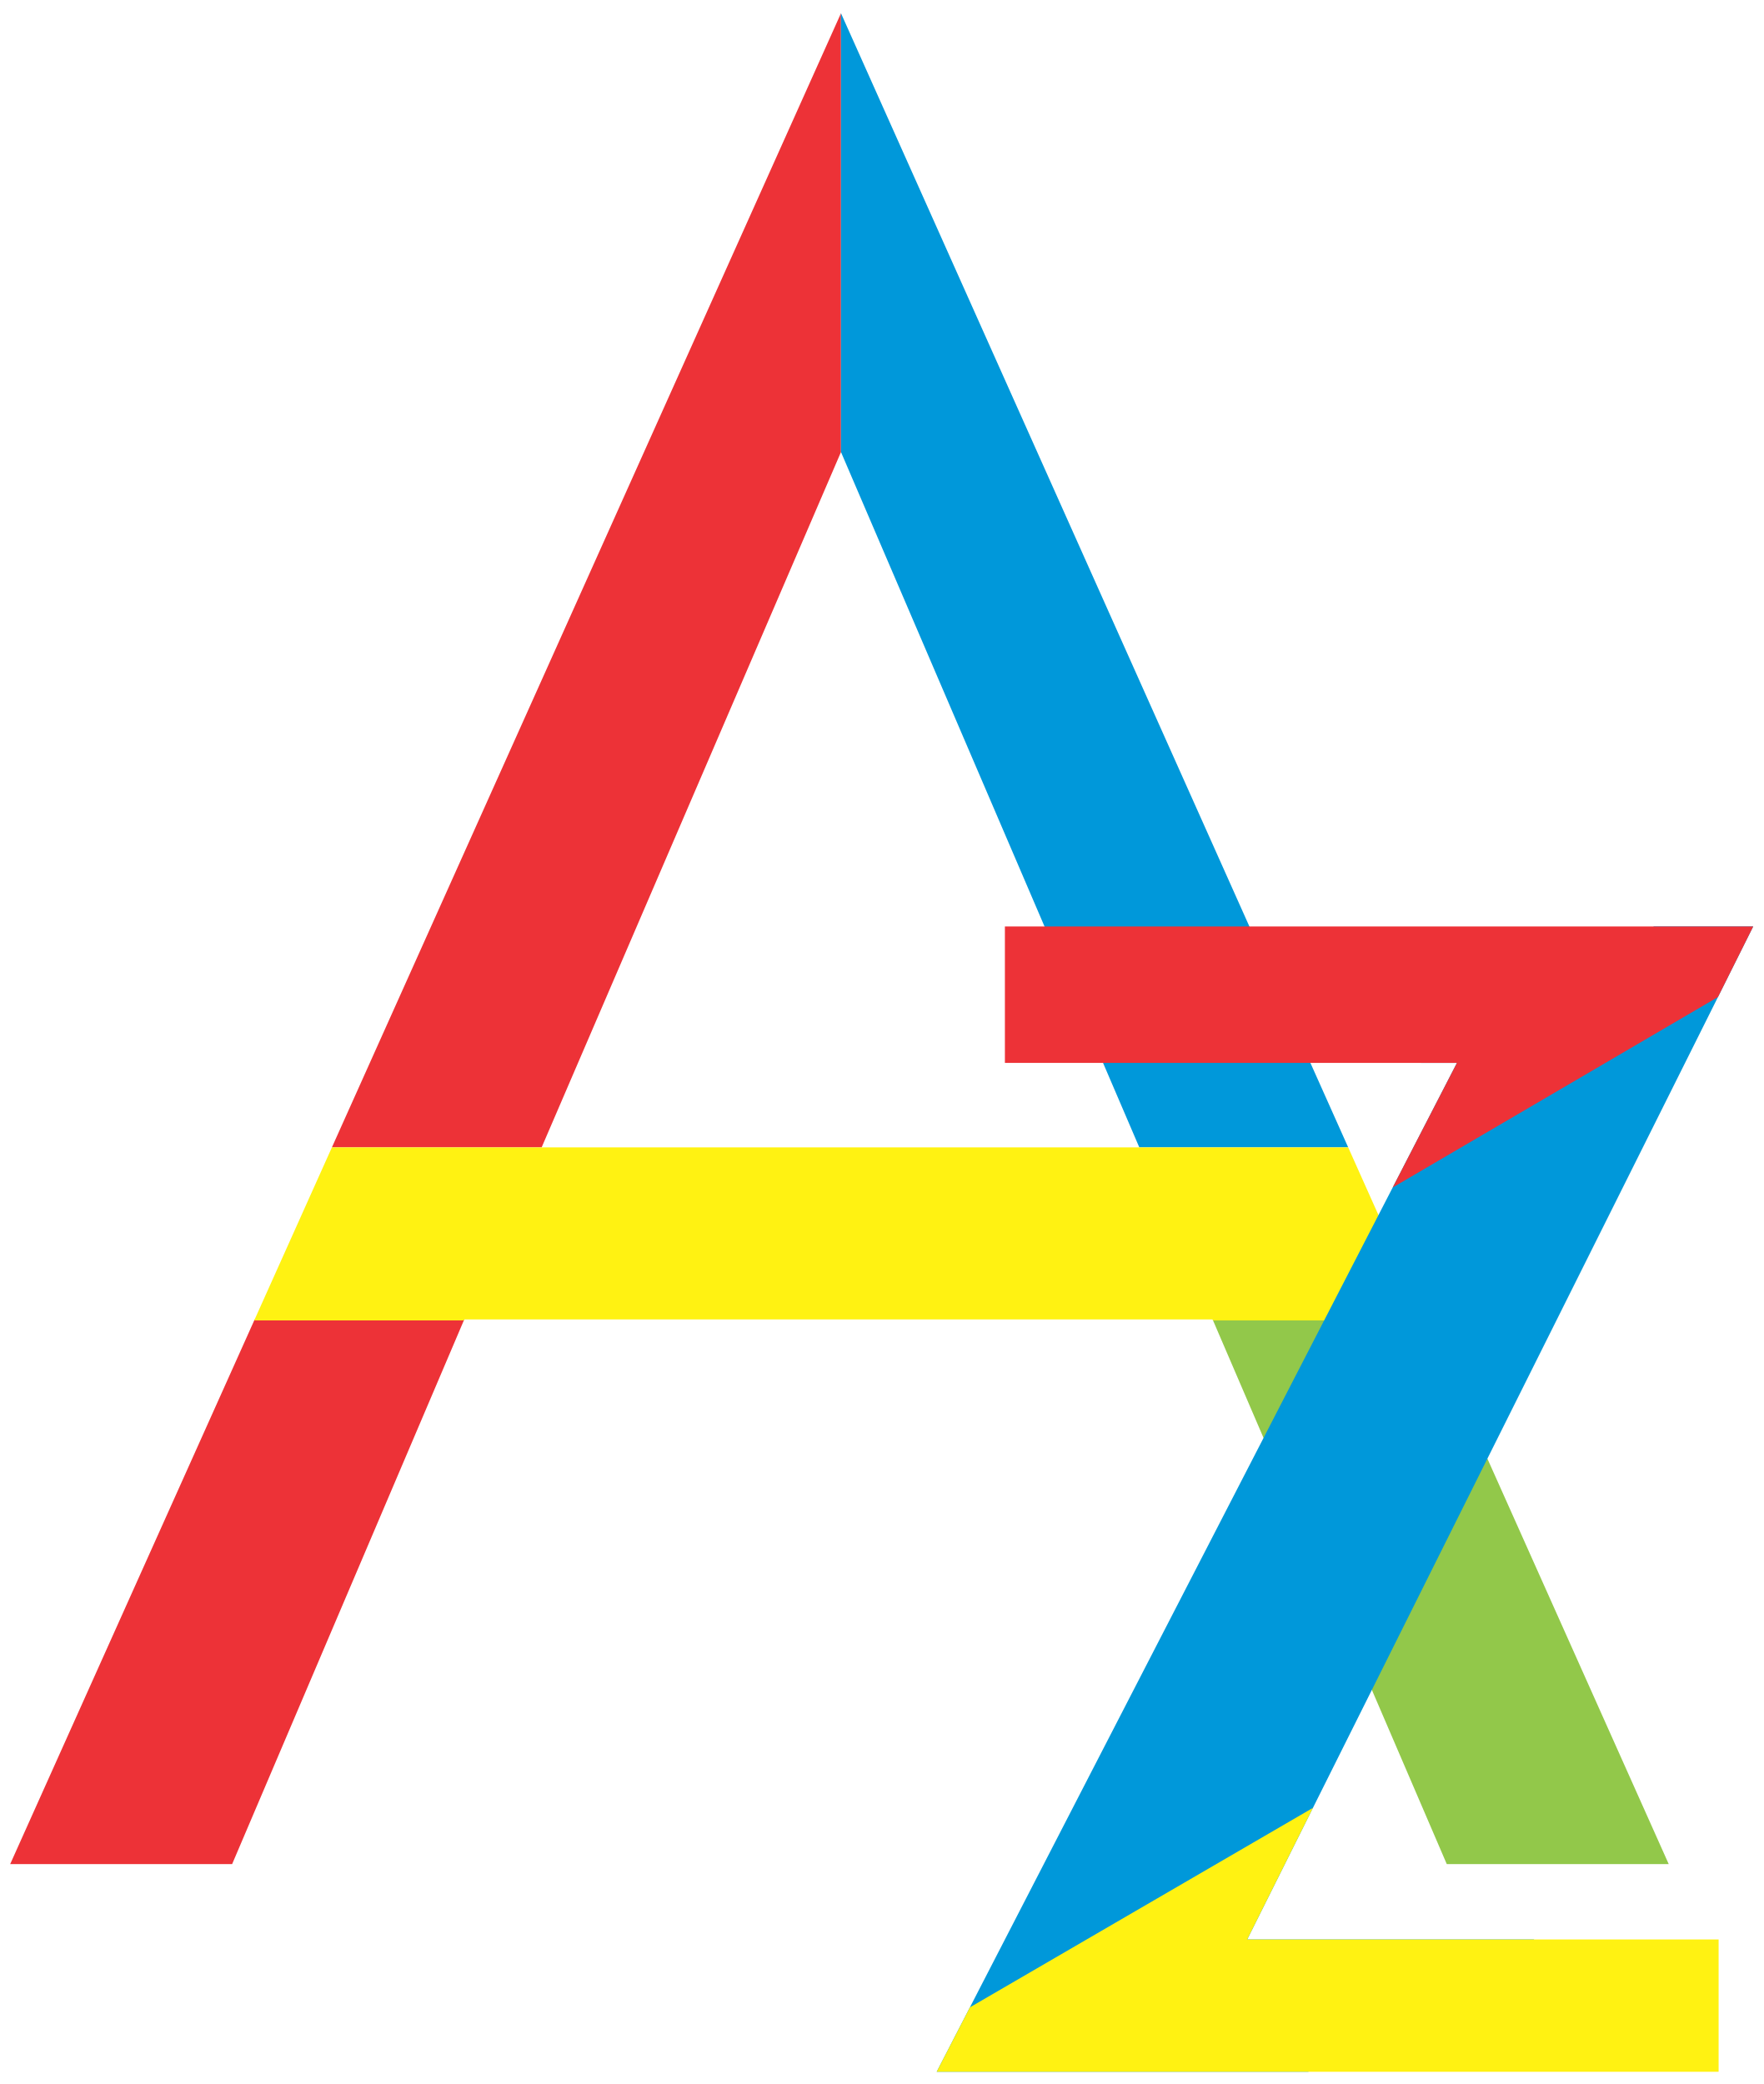
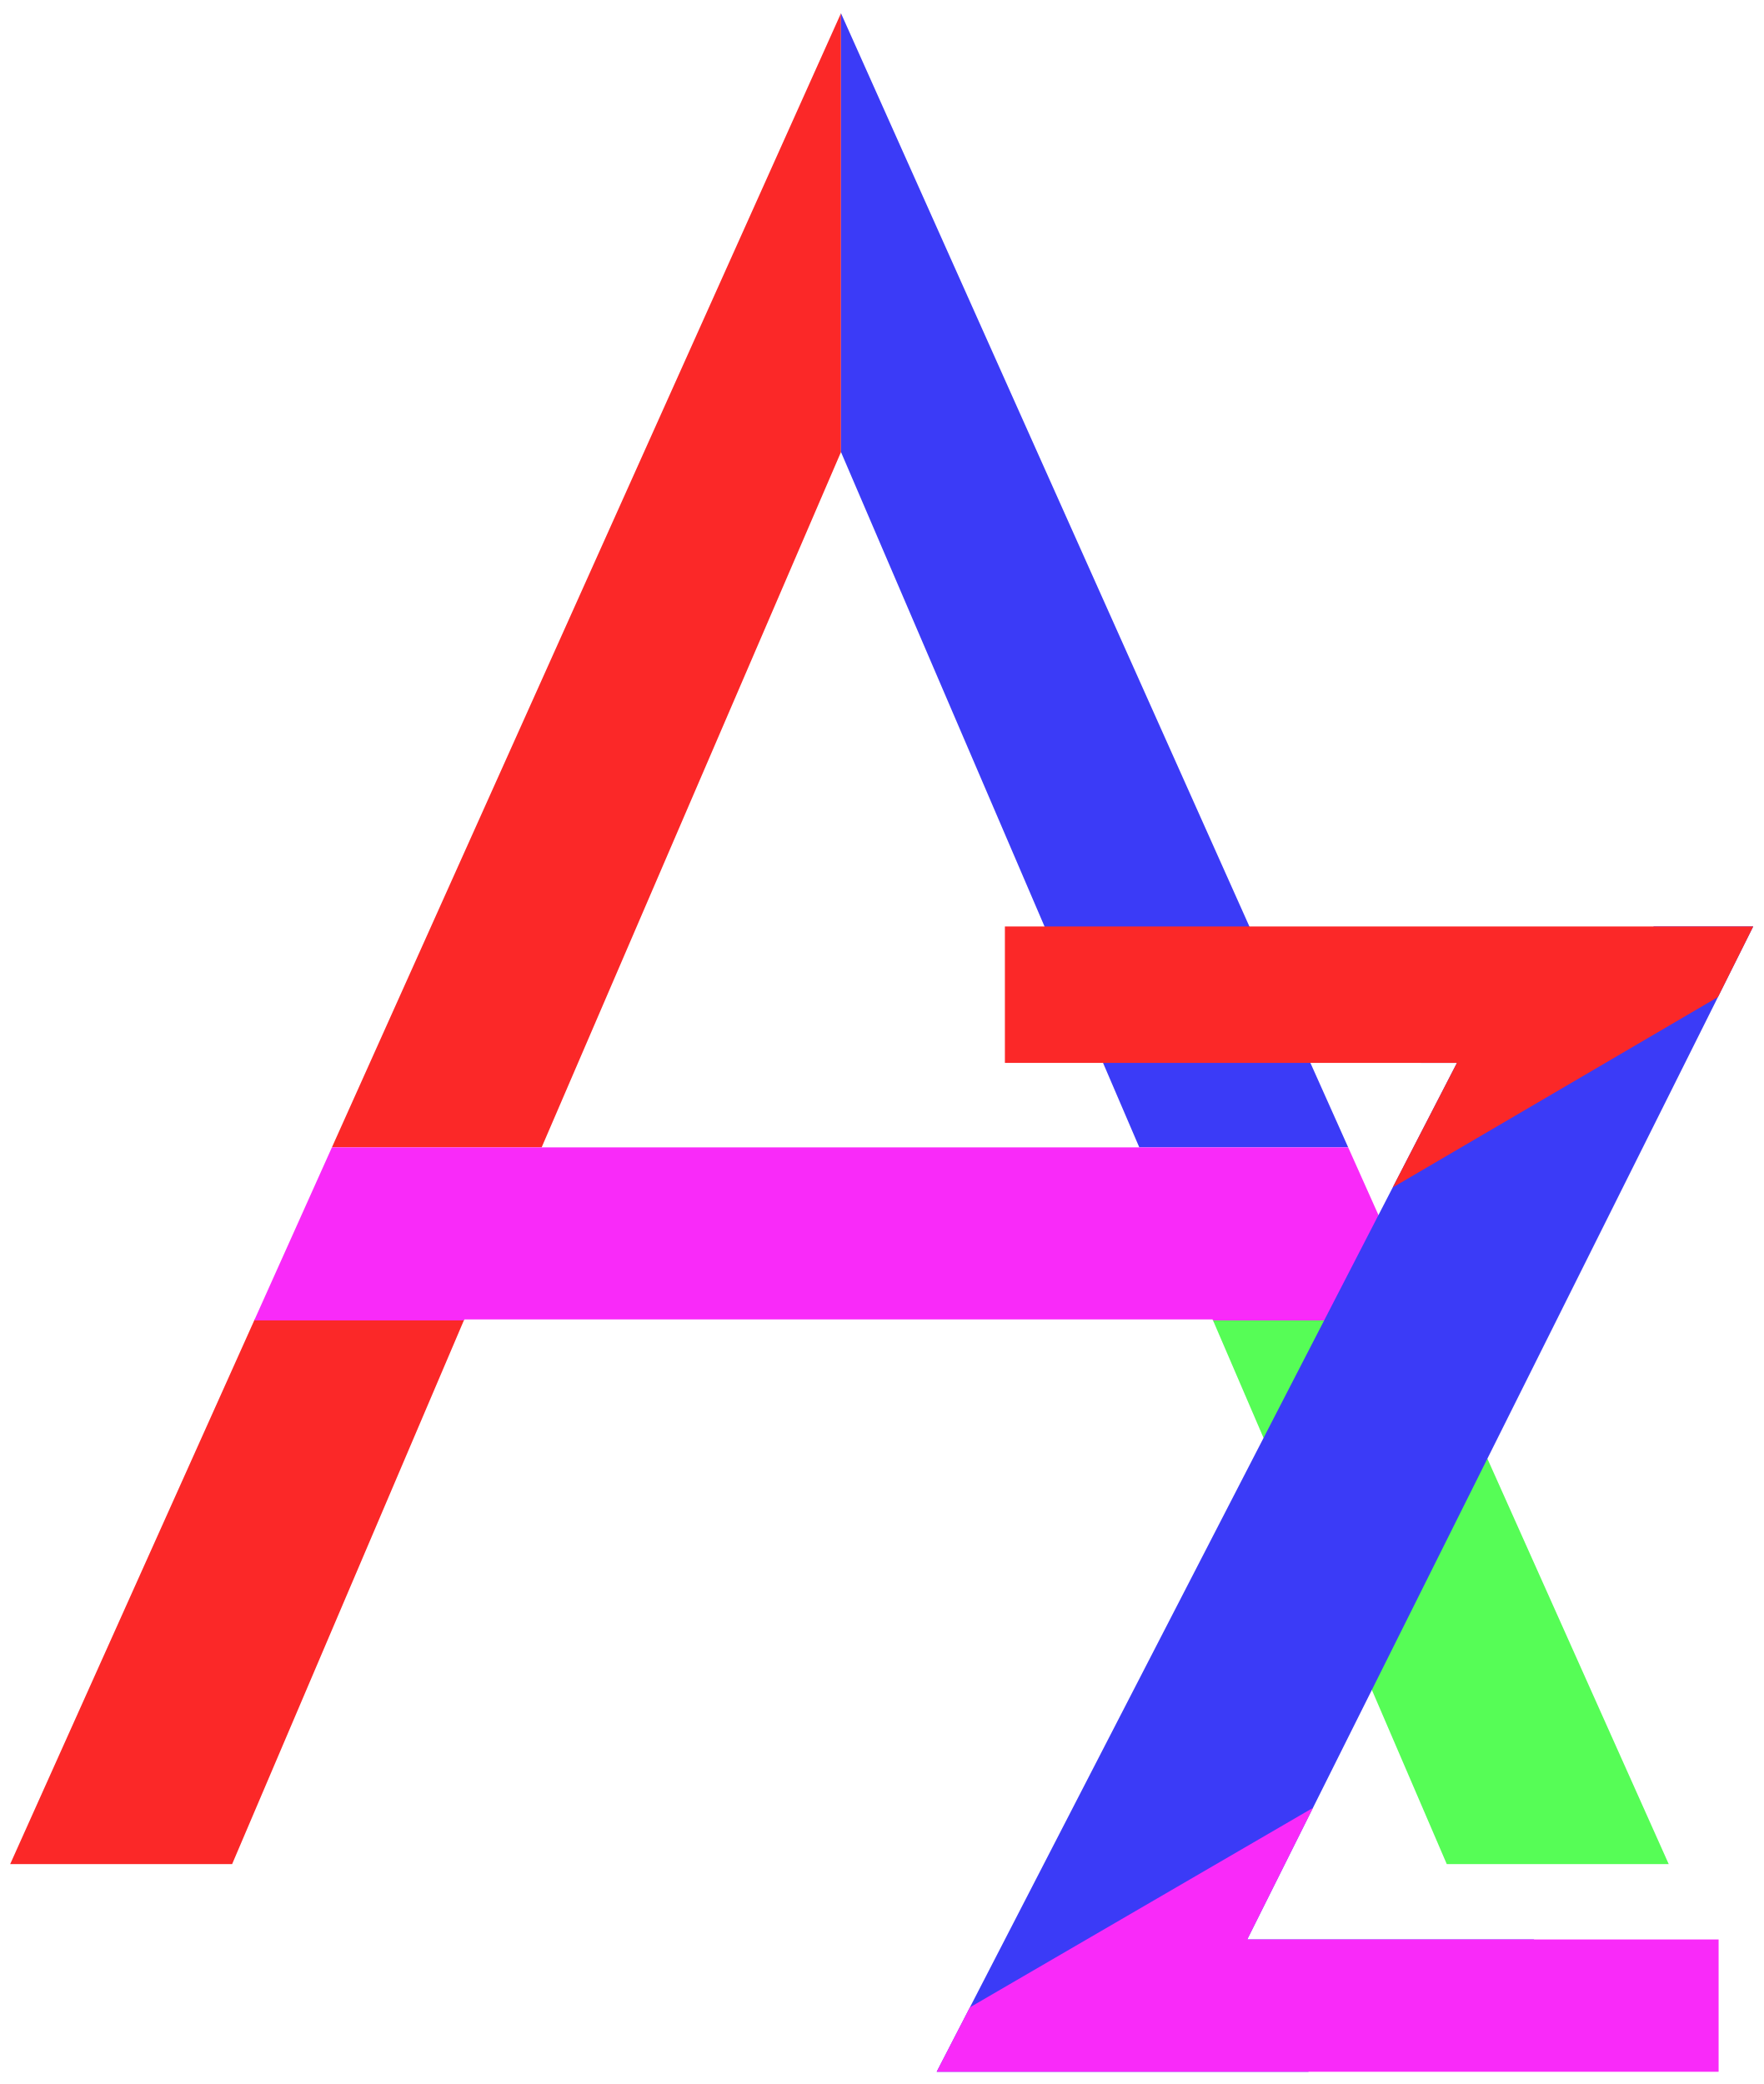
<svg xmlns="http://www.w3.org/2000/svg" xml:space="preserve" width="1.732in" height="2.047in" version="1.1" style="shape-rendering:geometricPrecision; text-rendering:geometricPrecision; image-rendering:optimizeQuality; fill-rule:evenodd; clip-rule:evenodd" viewBox="0 0 1732 2047">
  <defs>
    <style type="text/css">
   
    .fil5 {fill:none}
    .fil4 {fill:none;fill-rule:nonzero}
-     .fil1 {fill:#0098DA}
-     .fil2 {fill:#92C84A}
-     .fil0 {fill:#ED3237}
-     .fil3 {fill:#FFF212}
+     .fil1 {fill:#3b3bf7}
+     .fil2 {fill:#56fd56}
+     .fil0 {fill:#fb2828}
+     .fil3 {fill:#f92af9}
   
  </style>
    <clipPath id="id0" style="clip-rule:nonzero">
      <path d="M1119 1127l-293 -683 -294 683 587 0zm520 704l-218 0 -230 -535 -735 0 -228 535 -218 0 816 -1818 813 1818z" />
    </clipPath>
    <clipPath id="id1" style="clip-rule:nonzero">
      <path d="M1722 910l-497 995 463 0 0 130 -768 0 511 -991 -444 0 0 -134 735 0z" />
    </clipPath>
  </defs>
  <g id="Layer_x0020_1">
    <g id="_1014281024">
      <g>
   </g>
      <g style="clip-path:url(#id0)">
        <g id="_1014284544">
          <polygon class="fil0" points="0,12 826,12 826,1127 0,1127 " />
          <polygon class="fil1" points="1652,12 826,12 826,1127 1652,1127 " />
          <polygon class="fil0" points="-118,1296 708,1296 708,2411 -118,2411 " />
          <polygon class="fil2" points="904,1296 1729,1296 1729,2411 904,2411 " />
          <polygon class="fil3" points="0,1297 1636,1297 1636,1127 0,1127 " />
        </g>
      </g>
      <polygon class="fil4" points="1722,910 1225,1905 1688,1905 1688,2035 920,2035 1431,1044 987,1044 987,910 " />
      <g>
   </g>
      <g style="clip-path:url(#id1)">
        <g>
          <rect class="fil1" transform="matrix(0.846101 -0.495399 1.03019 1.75948 582.285 1520.24)" width="1673" height="392" />
          <rect class="fil0" transform="matrix(0.548315 -0.321043 0.667614 1.14023 749.335 928.352)" width="1673" height="392" />
          <rect class="fil3" transform="matrix(0.549268 -0.319409 0.664216 1.14221 747.598 2090.93)" width="1673" height="392" />
        </g>
      </g>
    </g>
    <rect class="fil5" width="1732" height="2047" />
  </g>
</svg>
